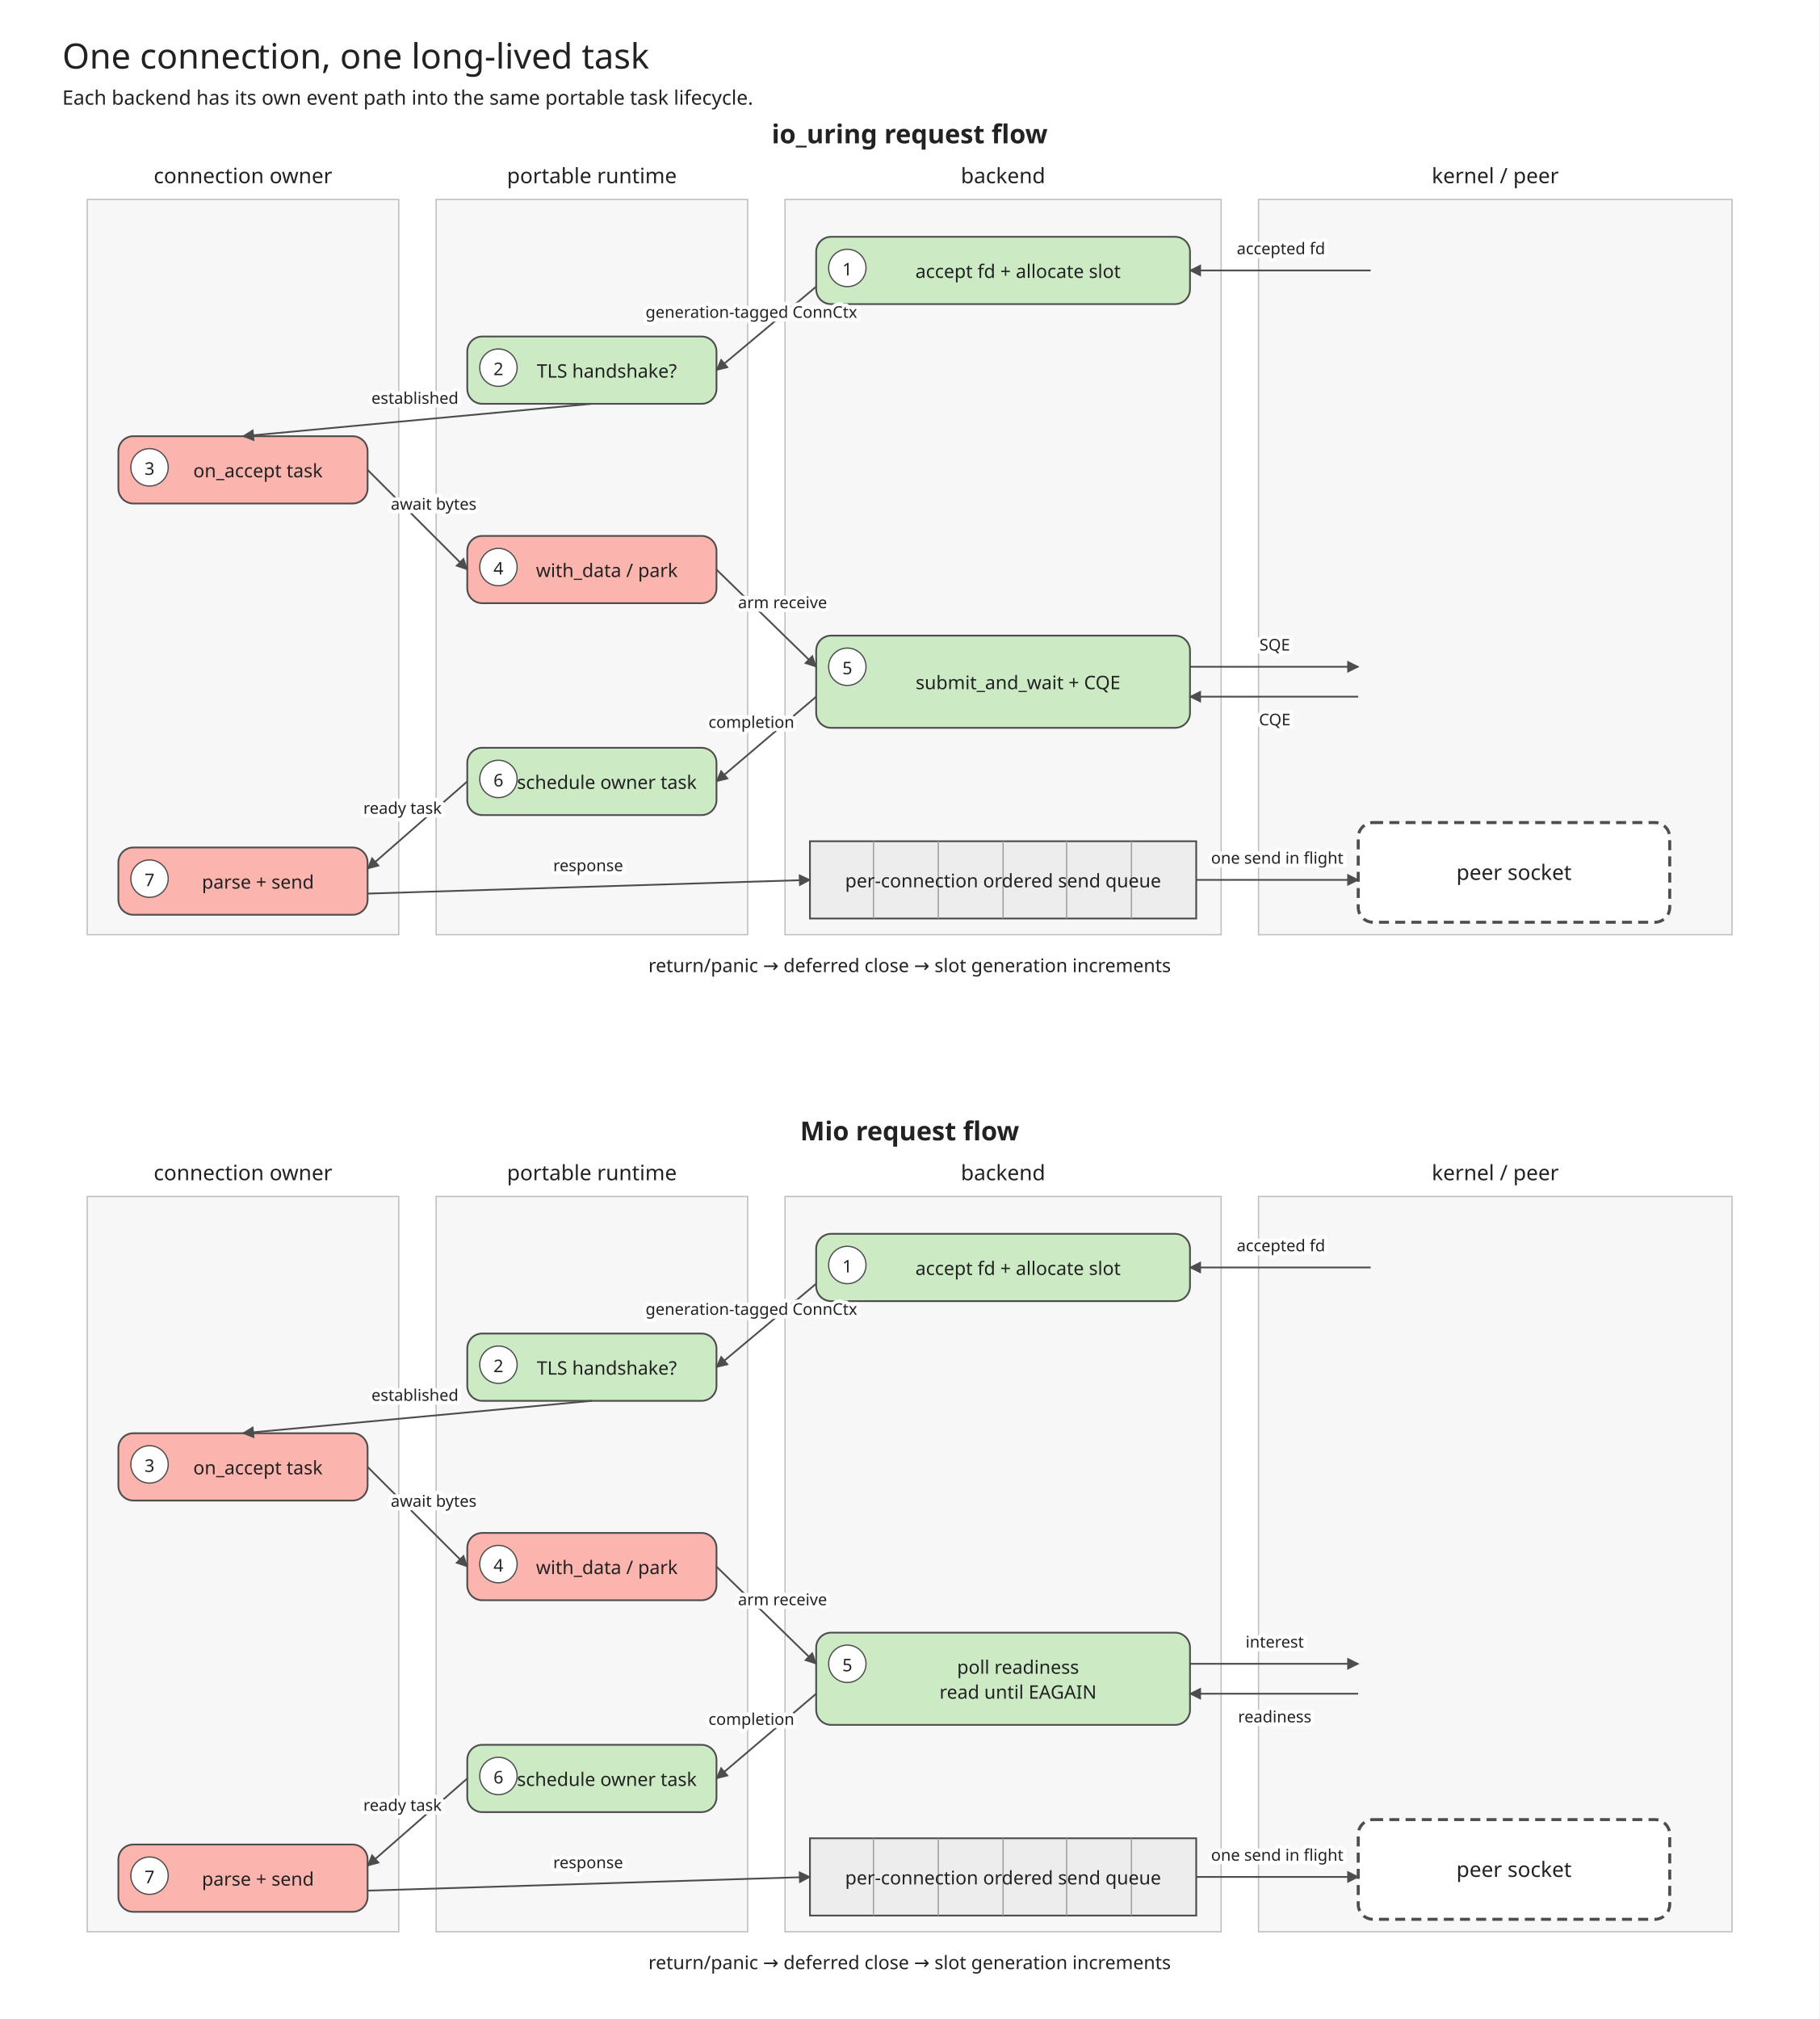
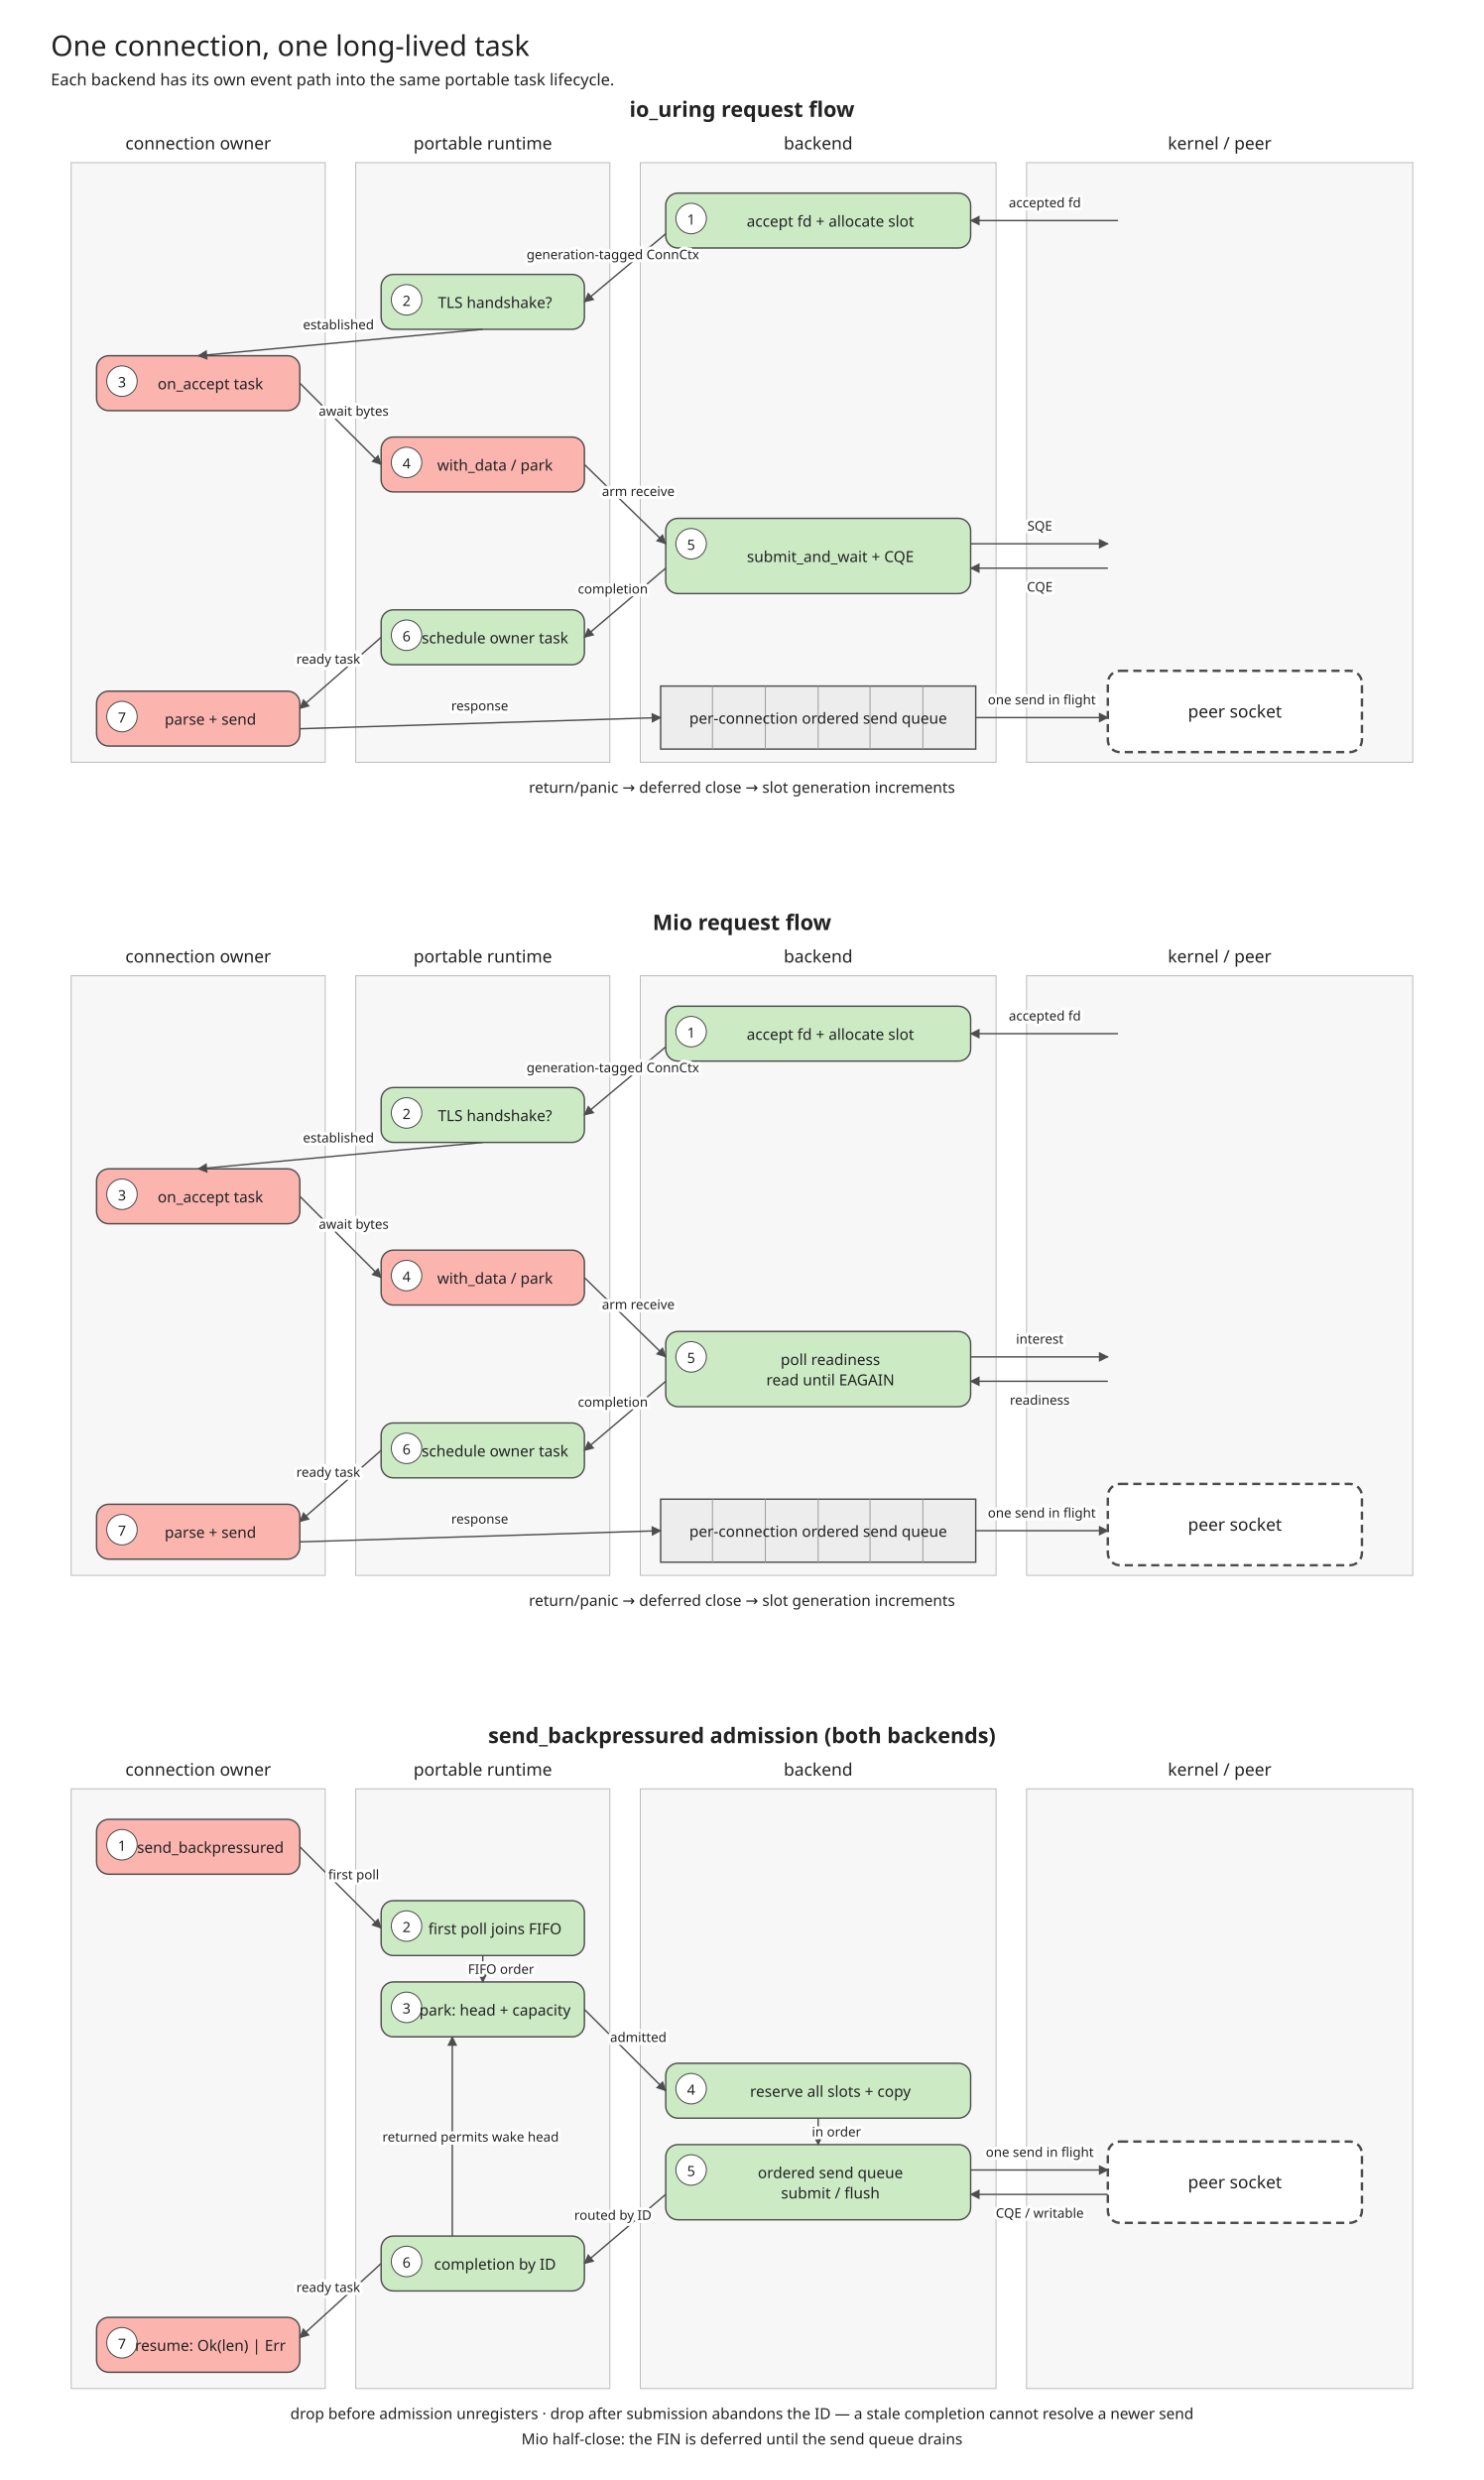
- <svg xmlns="http://www.w3.org/2000/svg" width="1460" height="1620" viewBox="0 0 1460 1620" role="img" aria-labelledby="title desc">
+ <svg xmlns="http://www.w3.org/2000/svg" width="1460" height="2440" viewBox="0 0 1460 2440" role="img" aria-labelledby="title desc">
  <defs>
    <marker id="arrow" viewBox="0 0 10 10" refX="9" refY="5" markerWidth="7" markerHeight="7" orient="auto-start-reverse">
      <path d="M 0 0 L 10 5 L 0 10 z" fill="#4D4D4D" />
    </marker>
  </defs>
  <rect width="100%" height="100%" fill="white" />
  <text x="50" y="55" font-family="sans-serif" font-size="28" fill="#222">One connection, one long-lived task</text>
  <text x="50" y="84" font-family="sans-serif" font-size="16" fill="#222">Each backend has its own event path into the same portable task lifecycle.</text>
  <text x="730" y="115" text-anchor="middle" data-role="backend-panel" font-family="sans-serif" font-size="21" font-weight="bold" fill="#222">io_uring request flow</text>
  <rect x="70" y="160" width="250" height="590" fill="#F7F7F7" stroke="#BDBDBD" />
  <text x="195" y="147" text-anchor="middle" data-role="lane-label" font-family="sans-serif" font-size="17" fill="#222">connection owner</text>
  <rect x="350" y="160" width="250" height="590" fill="#F7F7F7" stroke="#BDBDBD" />
  <text x="475" y="147" text-anchor="middle" data-role="lane-label" font-family="sans-serif" font-size="17" fill="#222">portable runtime</text>
  <rect x="630" y="160" width="350" height="590" fill="#F7F7F7" stroke="#BDBDBD" />
  <text x="805" y="147" text-anchor="middle" data-role="lane-label" font-family="sans-serif" font-size="17" fill="#222">backend</text>
  <rect x="1010" y="160" width="380" height="590" fill="#F7F7F7" stroke="#BDBDBD" />
  <text x="1200" y="147" text-anchor="middle" data-role="lane-label" font-family="sans-serif" font-size="17" fill="#222">kernel / peer</text>
  <rect x="655" y="190" width="300" height="54" rx="12" fill="#CCEBC5" stroke="#4D4D4D" stroke-width="1.4" />
  <circle cx="680" cy="215" r="15" fill="white" stroke="#4D4D4D" />
  <text x="680" y="221" text-anchor="middle" font-family="sans-serif" font-size="14" fill="#222">1</text>
  <text x="817" y="223" text-anchor="middle" font-family="sans-serif" font-size="15" fill="#222">accept fd + allocate slot</text>
  <rect x="375" y="270" width="200" height="54" rx="12" fill="#CCEBC5" stroke="#4D4D4D" stroke-width="1.4" />
  <circle cx="400" cy="295" r="15" fill="white" stroke="#4D4D4D" />
  <text x="400" y="301" text-anchor="middle" font-family="sans-serif" font-size="14" fill="#222">2</text>
  <text x="487" y="303" text-anchor="middle" font-family="sans-serif" font-size="15" fill="#222">TLS handshake?</text>
  <rect x="95" y="350" width="200" height="54" rx="12" fill="#FBB4AE" stroke="#4D4D4D" stroke-width="1.4" />
  <circle cx="120" cy="375" r="15" fill="white" stroke="#4D4D4D" />
  <text x="120" y="381" text-anchor="middle" font-family="sans-serif" font-size="14" fill="#222">3</text>
  <text x="207" y="383" text-anchor="middle" font-family="sans-serif" font-size="15" fill="#222">on_accept task</text>
  <rect x="375" y="430" width="200" height="54" rx="12" fill="#FBB4AE" stroke="#4D4D4D" stroke-width="1.4" />
  <circle cx="400" cy="455" r="15" fill="white" stroke="#4D4D4D" />
  <text x="400" y="461" text-anchor="middle" font-family="sans-serif" font-size="14" fill="#222">4</text>
  <text x="487" y="463" text-anchor="middle" font-family="sans-serif" font-size="15" fill="#222">with_data / park</text>
  <rect x="655" y="510" width="300" height="74" rx="12" fill="#CCEBC5" stroke="#4D4D4D" stroke-width="1.4" />
  <circle cx="680" cy="535" r="15" fill="white" stroke="#4D4D4D" />
  <text x="680" y="541" text-anchor="middle" font-family="sans-serif" font-size="14" fill="#222">5</text>
  <text x="817" y="553" text-anchor="middle" font-family="sans-serif" font-size="15" fill="#222">submit_and_wait + CQE</text>
  <rect x="375" y="600" width="200" height="54" rx="12" fill="#CCEBC5" stroke="#4D4D4D" stroke-width="1.4" />
  <circle cx="400" cy="625" r="15" fill="white" stroke="#4D4D4D" />
  <text x="400" y="631" text-anchor="middle" font-family="sans-serif" font-size="14" fill="#222">6</text>
  <text x="487" y="633" text-anchor="middle" font-family="sans-serif" font-size="15" fill="#222">schedule owner task</text>
  <rect x="95" y="680" width="200" height="54" rx="12" fill="#FBB4AE" stroke="#4D4D4D" stroke-width="1.4" />
  <circle cx="120" cy="705" r="15" fill="white" stroke="#4D4D4D" />
  <text x="120" y="711" text-anchor="middle" font-family="sans-serif" font-size="14" fill="#222">7</text>
  <text x="207" y="713" text-anchor="middle" font-family="sans-serif" font-size="15" fill="#222">parse + send</text>
  <line x1="1100" y1="217" x2="955" y2="217" stroke="#4D4D4D" stroke-width="1.4" marker-end="url(#arrow)" />
  <text x="1028" y="204" text-anchor="middle" data-role="arrow-label" font-family="sans-serif" font-size="13" fill="#222" stroke="white" stroke-width="6" stroke-linejoin="round" paint-order="stroke">accepted fd</text>
  <line x1="655" y1="230" x2="575" y2="297" stroke="#4D4D4D" stroke-width="1.4" marker-end="url(#arrow)" />
  <text x="603" y="255" text-anchor="middle" data-role="arrow-label" font-family="sans-serif" font-size="13" fill="#222" stroke="white" stroke-width="6" stroke-linejoin="round" paint-order="stroke">generation-tagged ConnCtx</text>
  <line x1="475" y1="324" x2="195" y2="350" stroke="#4D4D4D" stroke-width="1.4" marker-end="url(#arrow)" />
  <text x="333" y="324" text-anchor="middle" data-role="arrow-label" font-family="sans-serif" font-size="13" fill="#222" stroke="white" stroke-width="6" stroke-linejoin="round" paint-order="stroke">established</text>
  <line x1="295" y1="377" x2="375" y2="457" stroke="#4D4D4D" stroke-width="1.4" marker-end="url(#arrow)" />
  <text x="348" y="409" text-anchor="middle" data-role="arrow-label" font-family="sans-serif" font-size="13" fill="#222" stroke="white" stroke-width="6" stroke-linejoin="round" paint-order="stroke">await bytes</text>
  <line x1="575" y1="457" x2="655" y2="535" stroke="#4D4D4D" stroke-width="1.4" marker-end="url(#arrow)" />
  <text x="628" y="488" text-anchor="middle" data-role="arrow-label" font-family="sans-serif" font-size="13" fill="#222" stroke="white" stroke-width="6" stroke-linejoin="round" paint-order="stroke">arm receive</text>
  <line x1="955" y1="535" x2="1090" y2="535" stroke="#4D4D4D" stroke-width="1.4" marker-end="url(#arrow)" />
  <text x="1023" y="522" text-anchor="middle" data-role="arrow-label" font-family="sans-serif" font-size="13" fill="#222" stroke="white" stroke-width="6" stroke-linejoin="round" paint-order="stroke">SQE</text>
  <line x1="1090" y1="559" x2="955" y2="559" stroke="#4D4D4D" stroke-width="1.4" marker-end="url(#arrow)" />
  <text x="1023" y="582" text-anchor="middle" data-role="arrow-label" font-family="sans-serif" font-size="13" fill="#222" stroke="white" stroke-width="6" stroke-linejoin="round" paint-order="stroke">CQE</text>
  <line x1="655" y1="559" x2="575" y2="627" stroke="#4D4D4D" stroke-width="1.4" marker-end="url(#arrow)" />
  <text x="603" y="584" text-anchor="middle" data-role="arrow-label" font-family="sans-serif" font-size="13" fill="#222" stroke="white" stroke-width="6" stroke-linejoin="round" paint-order="stroke">completion</text>
  <line x1="375" y1="627" x2="295" y2="697" stroke="#4D4D4D" stroke-width="1.4" marker-end="url(#arrow)" />
  <text x="323" y="653" text-anchor="middle" data-role="arrow-label" font-family="sans-serif" font-size="13" fill="#222" stroke="white" stroke-width="6" stroke-linejoin="round" paint-order="stroke">ready task</text>
  <rect x="650" y="675" width="310" height="62" fill="#EDEDED" stroke="#4D4D4D" stroke-width="1.4" />
  <line x1="701" y1="675" x2="701" y2="737" stroke="#9E9E9E" />
  <line x1="753" y1="675" x2="753" y2="737" stroke="#9E9E9E" />
  <line x1="805" y1="675" x2="805" y2="737" stroke="#9E9E9E" />
  <line x1="856" y1="675" x2="856" y2="737" stroke="#9E9E9E" />
  <line x1="908" y1="675" x2="908" y2="737" stroke="#9E9E9E" />
  <text x="805" y="712" text-anchor="middle" font-family="sans-serif" font-size="15" fill="#222">per-connection ordered send queue</text>
  <line x1="295" y1="717" x2="650" y2="706" stroke="#4D4D4D" stroke-width="1.4" marker-end="url(#arrow)" />
  <text x="472" y="699" text-anchor="middle" data-role="arrow-label" font-family="sans-serif" font-size="13" fill="#222" stroke="white" stroke-width="6" stroke-linejoin="round" paint-order="stroke">response</text>
  <line x1="960" y1="706" x2="1090" y2="706" stroke="#4D4D4D" stroke-width="1.4" marker-end="url(#arrow)" />
  <text x="1025" y="693" text-anchor="middle" data-role="arrow-label" font-family="sans-serif" font-size="13" fill="#222" stroke="white" stroke-width="6" stroke-linejoin="round" paint-order="stroke">one send in flight</text>
  <rect x="1090" y="660" width="250" height="80" rx="12" fill="white" stroke="#4D4D4D" stroke-width="2.4" stroke-dasharray="8 5" />
  <text x="1215" y="706" text-anchor="middle" font-family="sans-serif" font-size="17" fill="#222">peer socket</text>
  <text x="730" y="780" text-anchor="middle" font-family="sans-serif" font-size="15" fill="#222">return/panic → deferred close → slot generation increments</text>
  <text x="730" y="915" text-anchor="middle" data-role="backend-panel" font-family="sans-serif" font-size="21" font-weight="bold" fill="#222">Mio request flow</text>
  <rect x="70" y="960" width="250" height="590" fill="#F7F7F7" stroke="#BDBDBD" />
  <text x="195" y="947" text-anchor="middle" data-role="lane-label" font-family="sans-serif" font-size="17" fill="#222">connection owner</text>
  <rect x="350" y="960" width="250" height="590" fill="#F7F7F7" stroke="#BDBDBD" />
  <text x="475" y="947" text-anchor="middle" data-role="lane-label" font-family="sans-serif" font-size="17" fill="#222">portable runtime</text>
  <rect x="630" y="960" width="350" height="590" fill="#F7F7F7" stroke="#BDBDBD" />
  <text x="805" y="947" text-anchor="middle" data-role="lane-label" font-family="sans-serif" font-size="17" fill="#222">backend</text>
  <rect x="1010" y="960" width="380" height="590" fill="#F7F7F7" stroke="#BDBDBD" />
  <text x="1200" y="947" text-anchor="middle" data-role="lane-label" font-family="sans-serif" font-size="17" fill="#222">kernel / peer</text>
  <rect x="655" y="990" width="300" height="54" rx="12" fill="#CCEBC5" stroke="#4D4D4D" stroke-width="1.4" />
  <circle cx="680" cy="1015" r="15" fill="white" stroke="#4D4D4D" />
  <text x="680" y="1021" text-anchor="middle" font-family="sans-serif" font-size="14" fill="#222">1</text>
  <text x="817" y="1023" text-anchor="middle" font-family="sans-serif" font-size="15" fill="#222">accept fd + allocate slot</text>
  <rect x="375" y="1070" width="200" height="54" rx="12" fill="#CCEBC5" stroke="#4D4D4D" stroke-width="1.4" />
  <circle cx="400" cy="1095" r="15" fill="white" stroke="#4D4D4D" />
  <text x="400" y="1101" text-anchor="middle" font-family="sans-serif" font-size="14" fill="#222">2</text>
  <text x="487" y="1103" text-anchor="middle" font-family="sans-serif" font-size="15" fill="#222">TLS handshake?</text>
  <rect x="95" y="1150" width="200" height="54" rx="12" fill="#FBB4AE" stroke="#4D4D4D" stroke-width="1.4" />
  <circle cx="120" cy="1175" r="15" fill="white" stroke="#4D4D4D" />
  <text x="120" y="1181" text-anchor="middle" font-family="sans-serif" font-size="14" fill="#222">3</text>
  <text x="207" y="1183" text-anchor="middle" font-family="sans-serif" font-size="15" fill="#222">on_accept task</text>
  <rect x="375" y="1230" width="200" height="54" rx="12" fill="#FBB4AE" stroke="#4D4D4D" stroke-width="1.4" />
  <circle cx="400" cy="1255" r="15" fill="white" stroke="#4D4D4D" />
  <text x="400" y="1261" text-anchor="middle" font-family="sans-serif" font-size="14" fill="#222">4</text>
  <text x="487" y="1263" text-anchor="middle" font-family="sans-serif" font-size="15" fill="#222">with_data / park</text>
  <rect x="655" y="1310" width="300" height="74" rx="12" fill="#CCEBC5" stroke="#4D4D4D" stroke-width="1.4" />
  <circle cx="680" cy="1335" r="15" fill="white" stroke="#4D4D4D" />
  <text x="680" y="1341" text-anchor="middle" font-family="sans-serif" font-size="14" fill="#222">5</text>
  <text x="817" y="1343" text-anchor="middle" font-family="sans-serif" font-size="15" fill="#222">poll readiness</text>
  <text x="817" y="1363" text-anchor="middle" font-family="sans-serif" font-size="15" fill="#222">read until EAGAIN</text>
  <rect x="375" y="1400" width="200" height="54" rx="12" fill="#CCEBC5" stroke="#4D4D4D" stroke-width="1.4" />
  <circle cx="400" cy="1425" r="15" fill="white" stroke="#4D4D4D" />
  <text x="400" y="1431" text-anchor="middle" font-family="sans-serif" font-size="14" fill="#222">6</text>
  <text x="487" y="1433" text-anchor="middle" font-family="sans-serif" font-size="15" fill="#222">schedule owner task</text>
  <rect x="95" y="1480" width="200" height="54" rx="12" fill="#FBB4AE" stroke="#4D4D4D" stroke-width="1.4" />
  <circle cx="120" cy="1505" r="15" fill="white" stroke="#4D4D4D" />
  <text x="120" y="1511" text-anchor="middle" font-family="sans-serif" font-size="14" fill="#222">7</text>
  <text x="207" y="1513" text-anchor="middle" font-family="sans-serif" font-size="15" fill="#222">parse + send</text>
  <line x1="1100" y1="1017" x2="955" y2="1017" stroke="#4D4D4D" stroke-width="1.4" marker-end="url(#arrow)" />
  <text x="1028" y="1004" text-anchor="middle" data-role="arrow-label" font-family="sans-serif" font-size="13" fill="#222" stroke="white" stroke-width="6" stroke-linejoin="round" paint-order="stroke">accepted fd</text>
  <line x1="655" y1="1030" x2="575" y2="1097" stroke="#4D4D4D" stroke-width="1.4" marker-end="url(#arrow)" />
  <text x="603" y="1055" text-anchor="middle" data-role="arrow-label" font-family="sans-serif" font-size="13" fill="#222" stroke="white" stroke-width="6" stroke-linejoin="round" paint-order="stroke">generation-tagged ConnCtx</text>
  <line x1="475" y1="1124" x2="195" y2="1150" stroke="#4D4D4D" stroke-width="1.4" marker-end="url(#arrow)" />
  <text x="333" y="1124" text-anchor="middle" data-role="arrow-label" font-family="sans-serif" font-size="13" fill="#222" stroke="white" stroke-width="6" stroke-linejoin="round" paint-order="stroke">established</text>
  <line x1="295" y1="1177" x2="375" y2="1257" stroke="#4D4D4D" stroke-width="1.4" marker-end="url(#arrow)" />
  <text x="348" y="1209" text-anchor="middle" data-role="arrow-label" font-family="sans-serif" font-size="13" fill="#222" stroke="white" stroke-width="6" stroke-linejoin="round" paint-order="stroke">await bytes</text>
  <line x1="575" y1="1257" x2="655" y2="1335" stroke="#4D4D4D" stroke-width="1.4" marker-end="url(#arrow)" />
  <text x="628" y="1288" text-anchor="middle" data-role="arrow-label" font-family="sans-serif" font-size="13" fill="#222" stroke="white" stroke-width="6" stroke-linejoin="round" paint-order="stroke">arm receive</text>
  <line x1="955" y1="1335" x2="1090" y2="1335" stroke="#4D4D4D" stroke-width="1.4" marker-end="url(#arrow)" />
  <text x="1023" y="1322" text-anchor="middle" data-role="arrow-label" font-family="sans-serif" font-size="13" fill="#222" stroke="white" stroke-width="6" stroke-linejoin="round" paint-order="stroke">interest</text>
  <line x1="1090" y1="1359" x2="955" y2="1359" stroke="#4D4D4D" stroke-width="1.4" marker-end="url(#arrow)" />
  <text x="1023" y="1382" text-anchor="middle" data-role="arrow-label" font-family="sans-serif" font-size="13" fill="#222" stroke="white" stroke-width="6" stroke-linejoin="round" paint-order="stroke">readiness</text>
  <line x1="655" y1="1359" x2="575" y2="1427" stroke="#4D4D4D" stroke-width="1.4" marker-end="url(#arrow)" />
  <text x="603" y="1384" text-anchor="middle" data-role="arrow-label" font-family="sans-serif" font-size="13" fill="#222" stroke="white" stroke-width="6" stroke-linejoin="round" paint-order="stroke">completion</text>
  <line x1="375" y1="1427" x2="295" y2="1497" stroke="#4D4D4D" stroke-width="1.4" marker-end="url(#arrow)" />
  <text x="323" y="1453" text-anchor="middle" data-role="arrow-label" font-family="sans-serif" font-size="13" fill="#222" stroke="white" stroke-width="6" stroke-linejoin="round" paint-order="stroke">ready task</text>
  <rect x="650" y="1475" width="310" height="62" fill="#EDEDED" stroke="#4D4D4D" stroke-width="1.4" />
  <line x1="701" y1="1475" x2="701" y2="1537" stroke="#9E9E9E" />
  <line x1="753" y1="1475" x2="753" y2="1537" stroke="#9E9E9E" />
  <line x1="805" y1="1475" x2="805" y2="1537" stroke="#9E9E9E" />
  <line x1="856" y1="1475" x2="856" y2="1537" stroke="#9E9E9E" />
  <line x1="908" y1="1475" x2="908" y2="1537" stroke="#9E9E9E" />
  <text x="805" y="1512" text-anchor="middle" font-family="sans-serif" font-size="15" fill="#222">per-connection ordered send queue</text>
  <line x1="295" y1="1517" x2="650" y2="1506" stroke="#4D4D4D" stroke-width="1.4" marker-end="url(#arrow)" />
  <text x="472" y="1499" text-anchor="middle" data-role="arrow-label" font-family="sans-serif" font-size="13" fill="#222" stroke="white" stroke-width="6" stroke-linejoin="round" paint-order="stroke">response</text>
  <line x1="960" y1="1506" x2="1090" y2="1506" stroke="#4D4D4D" stroke-width="1.4" marker-end="url(#arrow)" />
  <text x="1025" y="1493" text-anchor="middle" data-role="arrow-label" font-family="sans-serif" font-size="13" fill="#222" stroke="white" stroke-width="6" stroke-linejoin="round" paint-order="stroke">one send in flight</text>
  <rect x="1090" y="1460" width="250" height="80" rx="12" fill="white" stroke="#4D4D4D" stroke-width="2.4" stroke-dasharray="8 5" />
  <text x="1215" y="1506" text-anchor="middle" font-family="sans-serif" font-size="17" fill="#222">peer socket</text>
  <text x="730" y="1580" text-anchor="middle" font-family="sans-serif" font-size="15" fill="#222">return/panic → deferred close → slot generation increments</text>
+   <text x="730" y="1715" text-anchor="middle" data-role="admission-panel" font-family="sans-serif" font-size="21" font-weight="bold" fill="#222">send_backpressured admission (both backends)</text>
+   <rect x="70" y="1760" width="250" height="590" fill="#F7F7F7" stroke="#BDBDBD" />
+   <text x="195" y="1747" text-anchor="middle" data-role="lane-label" font-family="sans-serif" font-size="17" fill="#222">connection owner</text>
+   <rect x="350" y="1760" width="250" height="590" fill="#F7F7F7" stroke="#BDBDBD" />
+   <text x="475" y="1747" text-anchor="middle" data-role="lane-label" font-family="sans-serif" font-size="17" fill="#222">portable runtime</text>
+   <rect x="630" y="1760" width="350" height="590" fill="#F7F7F7" stroke="#BDBDBD" />
+   <text x="805" y="1747" text-anchor="middle" data-role="lane-label" font-family="sans-serif" font-size="17" fill="#222">backend</text>
+   <rect x="1010" y="1760" width="380" height="590" fill="#F7F7F7" stroke="#BDBDBD" />
+   <text x="1200" y="1747" text-anchor="middle" data-role="lane-label" font-family="sans-serif" font-size="17" fill="#222">kernel / peer</text>
+   <rect x="95" y="1790" width="200" height="54" rx="12" fill="#FBB4AE" stroke="#4D4D4D" stroke-width="1.4" />
+   <circle cx="120" cy="1815" r="15" fill="white" stroke="#4D4D4D" />
+   <text x="120" y="1821" text-anchor="middle" font-family="sans-serif" font-size="14" fill="#222">1</text>
+   <text x="207" y="1823" text-anchor="middle" font-family="sans-serif" font-size="15" fill="#222">send_backpressured</text>
+   <rect x="375" y="1870" width="200" height="54" rx="12" fill="#CCEBC5" stroke="#4D4D4D" stroke-width="1.4" />
+   <circle cx="400" cy="1895" r="15" fill="white" stroke="#4D4D4D" />
+   <text x="400" y="1901" text-anchor="middle" font-family="sans-serif" font-size="14" fill="#222">2</text>
+   <text x="487" y="1903" text-anchor="middle" font-family="sans-serif" font-size="15" fill="#222">first poll joins FIFO</text>
+   <rect x="375" y="1950" width="200" height="54" rx="12" fill="#CCEBC5" stroke="#4D4D4D" stroke-width="1.4" />
+   <circle cx="400" cy="1975" r="15" fill="white" stroke="#4D4D4D" />
+   <text x="400" y="1981" text-anchor="middle" font-family="sans-serif" font-size="14" fill="#222">3</text>
+   <text x="487" y="1983" text-anchor="middle" font-family="sans-serif" font-size="15" fill="#222">park: head + capacity</text>
+   <rect x="655" y="2030" width="300" height="54" rx="12" fill="#CCEBC5" stroke="#4D4D4D" stroke-width="1.4" />
+   <circle cx="680" cy="2055" r="15" fill="white" stroke="#4D4D4D" />
+   <text x="680" y="2061" text-anchor="middle" font-family="sans-serif" font-size="14" fill="#222">4</text>
+   <text x="817" y="2063" text-anchor="middle" font-family="sans-serif" font-size="15" fill="#222">reserve all slots + copy</text>
+   <rect x="655" y="2110" width="300" height="74" rx="12" fill="#CCEBC5" stroke="#4D4D4D" stroke-width="1.4" />
+   <circle cx="680" cy="2135" r="15" fill="white" stroke="#4D4D4D" />
+   <text x="680" y="2141" text-anchor="middle" font-family="sans-serif" font-size="14" fill="#222">5</text>
+   <text x="817" y="2143" text-anchor="middle" font-family="sans-serif" font-size="15" fill="#222">ordered send queue</text>
+   <text x="817" y="2163" text-anchor="middle" font-family="sans-serif" font-size="15" fill="#222">submit / flush</text>
+   <rect x="375" y="2200" width="200" height="54" rx="12" fill="#CCEBC5" stroke="#4D4D4D" stroke-width="1.4" />
+   <circle cx="400" cy="2225" r="15" fill="white" stroke="#4D4D4D" />
+   <text x="400" y="2231" text-anchor="middle" font-family="sans-serif" font-size="14" fill="#222">6</text>
+   <text x="487" y="2233" text-anchor="middle" font-family="sans-serif" font-size="15" fill="#222">completion by ID</text>
+   <rect x="95" y="2280" width="200" height="54" rx="12" fill="#FBB4AE" stroke="#4D4D4D" stroke-width="1.4" />
+   <circle cx="120" cy="2305" r="15" fill="white" stroke="#4D4D4D" />
+   <text x="120" y="2311" text-anchor="middle" font-family="sans-serif" font-size="14" fill="#222">7</text>
+   <text x="207" y="2313" text-anchor="middle" font-family="sans-serif" font-size="15" fill="#222">resume: Ok(len) | Err</text>
+   <line x1="295" y1="1817" x2="375" y2="1897" stroke="#4D4D4D" stroke-width="1.4" marker-end="url(#arrow)" />
+   <text x="348" y="1849" text-anchor="middle" data-role="arrow-label" font-family="sans-serif" font-size="13" fill="#222" stroke="white" stroke-width="6" stroke-linejoin="round" paint-order="stroke">first poll</text>
+   <line x1="475" y1="1924" x2="475" y2="1950" stroke="#4D4D4D" stroke-width="1.4" marker-end="url(#arrow)" />
+   <text x="493" y="1942" text-anchor="middle" data-role="arrow-label" font-family="sans-serif" font-size="13" fill="#222" stroke="white" stroke-width="6" stroke-linejoin="round" paint-order="stroke">FIFO order</text>
+   <line x1="575" y1="1977" x2="655" y2="2057" stroke="#4D4D4D" stroke-width="1.4" marker-end="url(#arrow)" />
+   <text x="628" y="2009" text-anchor="middle" data-role="arrow-label" font-family="sans-serif" font-size="13" fill="#222" stroke="white" stroke-width="6" stroke-linejoin="round" paint-order="stroke">admitted</text>
+   <line x1="805" y1="2084" x2="805" y2="2110" stroke="#4D4D4D" stroke-width="1.4" marker-end="url(#arrow)" />
+   <text x="823" y="2102" text-anchor="middle" data-role="arrow-label" font-family="sans-serif" font-size="13" fill="#222" stroke="white" stroke-width="6" stroke-linejoin="round" paint-order="stroke">in order</text>
+   <line x1="955" y1="2135" x2="1090" y2="2135" stroke="#4D4D4D" stroke-width="1.4" marker-end="url(#arrow)" />
+   <text x="1023" y="2122" text-anchor="middle" data-role="arrow-label" font-family="sans-serif" font-size="13" fill="#222" stroke="white" stroke-width="6" stroke-linejoin="round" paint-order="stroke">one send in flight</text>
+   <line x1="1090" y1="2159" x2="955" y2="2159" stroke="#4D4D4D" stroke-width="1.4" marker-end="url(#arrow)" />
+   <text x="1023" y="2182" text-anchor="middle" data-role="arrow-label" font-family="sans-serif" font-size="13" fill="#222" stroke="white" stroke-width="6" stroke-linejoin="round" paint-order="stroke">CQE / writable</text>
+   <line x1="655" y1="2159" x2="575" y2="2227" stroke="#4D4D4D" stroke-width="1.4" marker-end="url(#arrow)" />
+   <text x="603" y="2184" text-anchor="middle" data-role="arrow-label" font-family="sans-serif" font-size="13" fill="#222" stroke="white" stroke-width="6" stroke-linejoin="round" paint-order="stroke">routed by ID</text>
+   <line x1="445" y1="2200" x2="445" y2="2004" stroke="#4D4D4D" stroke-width="1.4" marker-end="url(#arrow)" />
+   <text x="463" y="2107" text-anchor="middle" data-role="arrow-label" font-family="sans-serif" font-size="13" fill="#222" stroke="white" stroke-width="6" stroke-linejoin="round" paint-order="stroke">returned permits wake head</text>
+   <line x1="375" y1="2227" x2="295" y2="2300" stroke="#4D4D4D" stroke-width="1.4" marker-end="url(#arrow)" />
+   <text x="323" y="2255" text-anchor="middle" data-role="arrow-label" font-family="sans-serif" font-size="13" fill="#222" stroke="white" stroke-width="6" stroke-linejoin="round" paint-order="stroke">ready task</text>
+   <rect x="1090" y="2107" width="250" height="80" rx="12" fill="white" stroke="#4D4D4D" stroke-width="2.4" stroke-dasharray="8 5" />
+   <text x="1215" y="2153" text-anchor="middle" font-family="sans-serif" font-size="17" fill="#222">peer socket</text>
+   <text x="730" y="2380" text-anchor="middle" font-family="sans-serif" font-size="15" fill="#222">drop before admission unregisters · drop after submission abandons the ID — a stale completion cannot resolve a newer send</text>
+   <text x="730" y="2405" text-anchor="middle" font-family="sans-serif" font-size="15" fill="#222">Mio half-close: the FIN is deferred until the send queue drains</text>
</svg>
